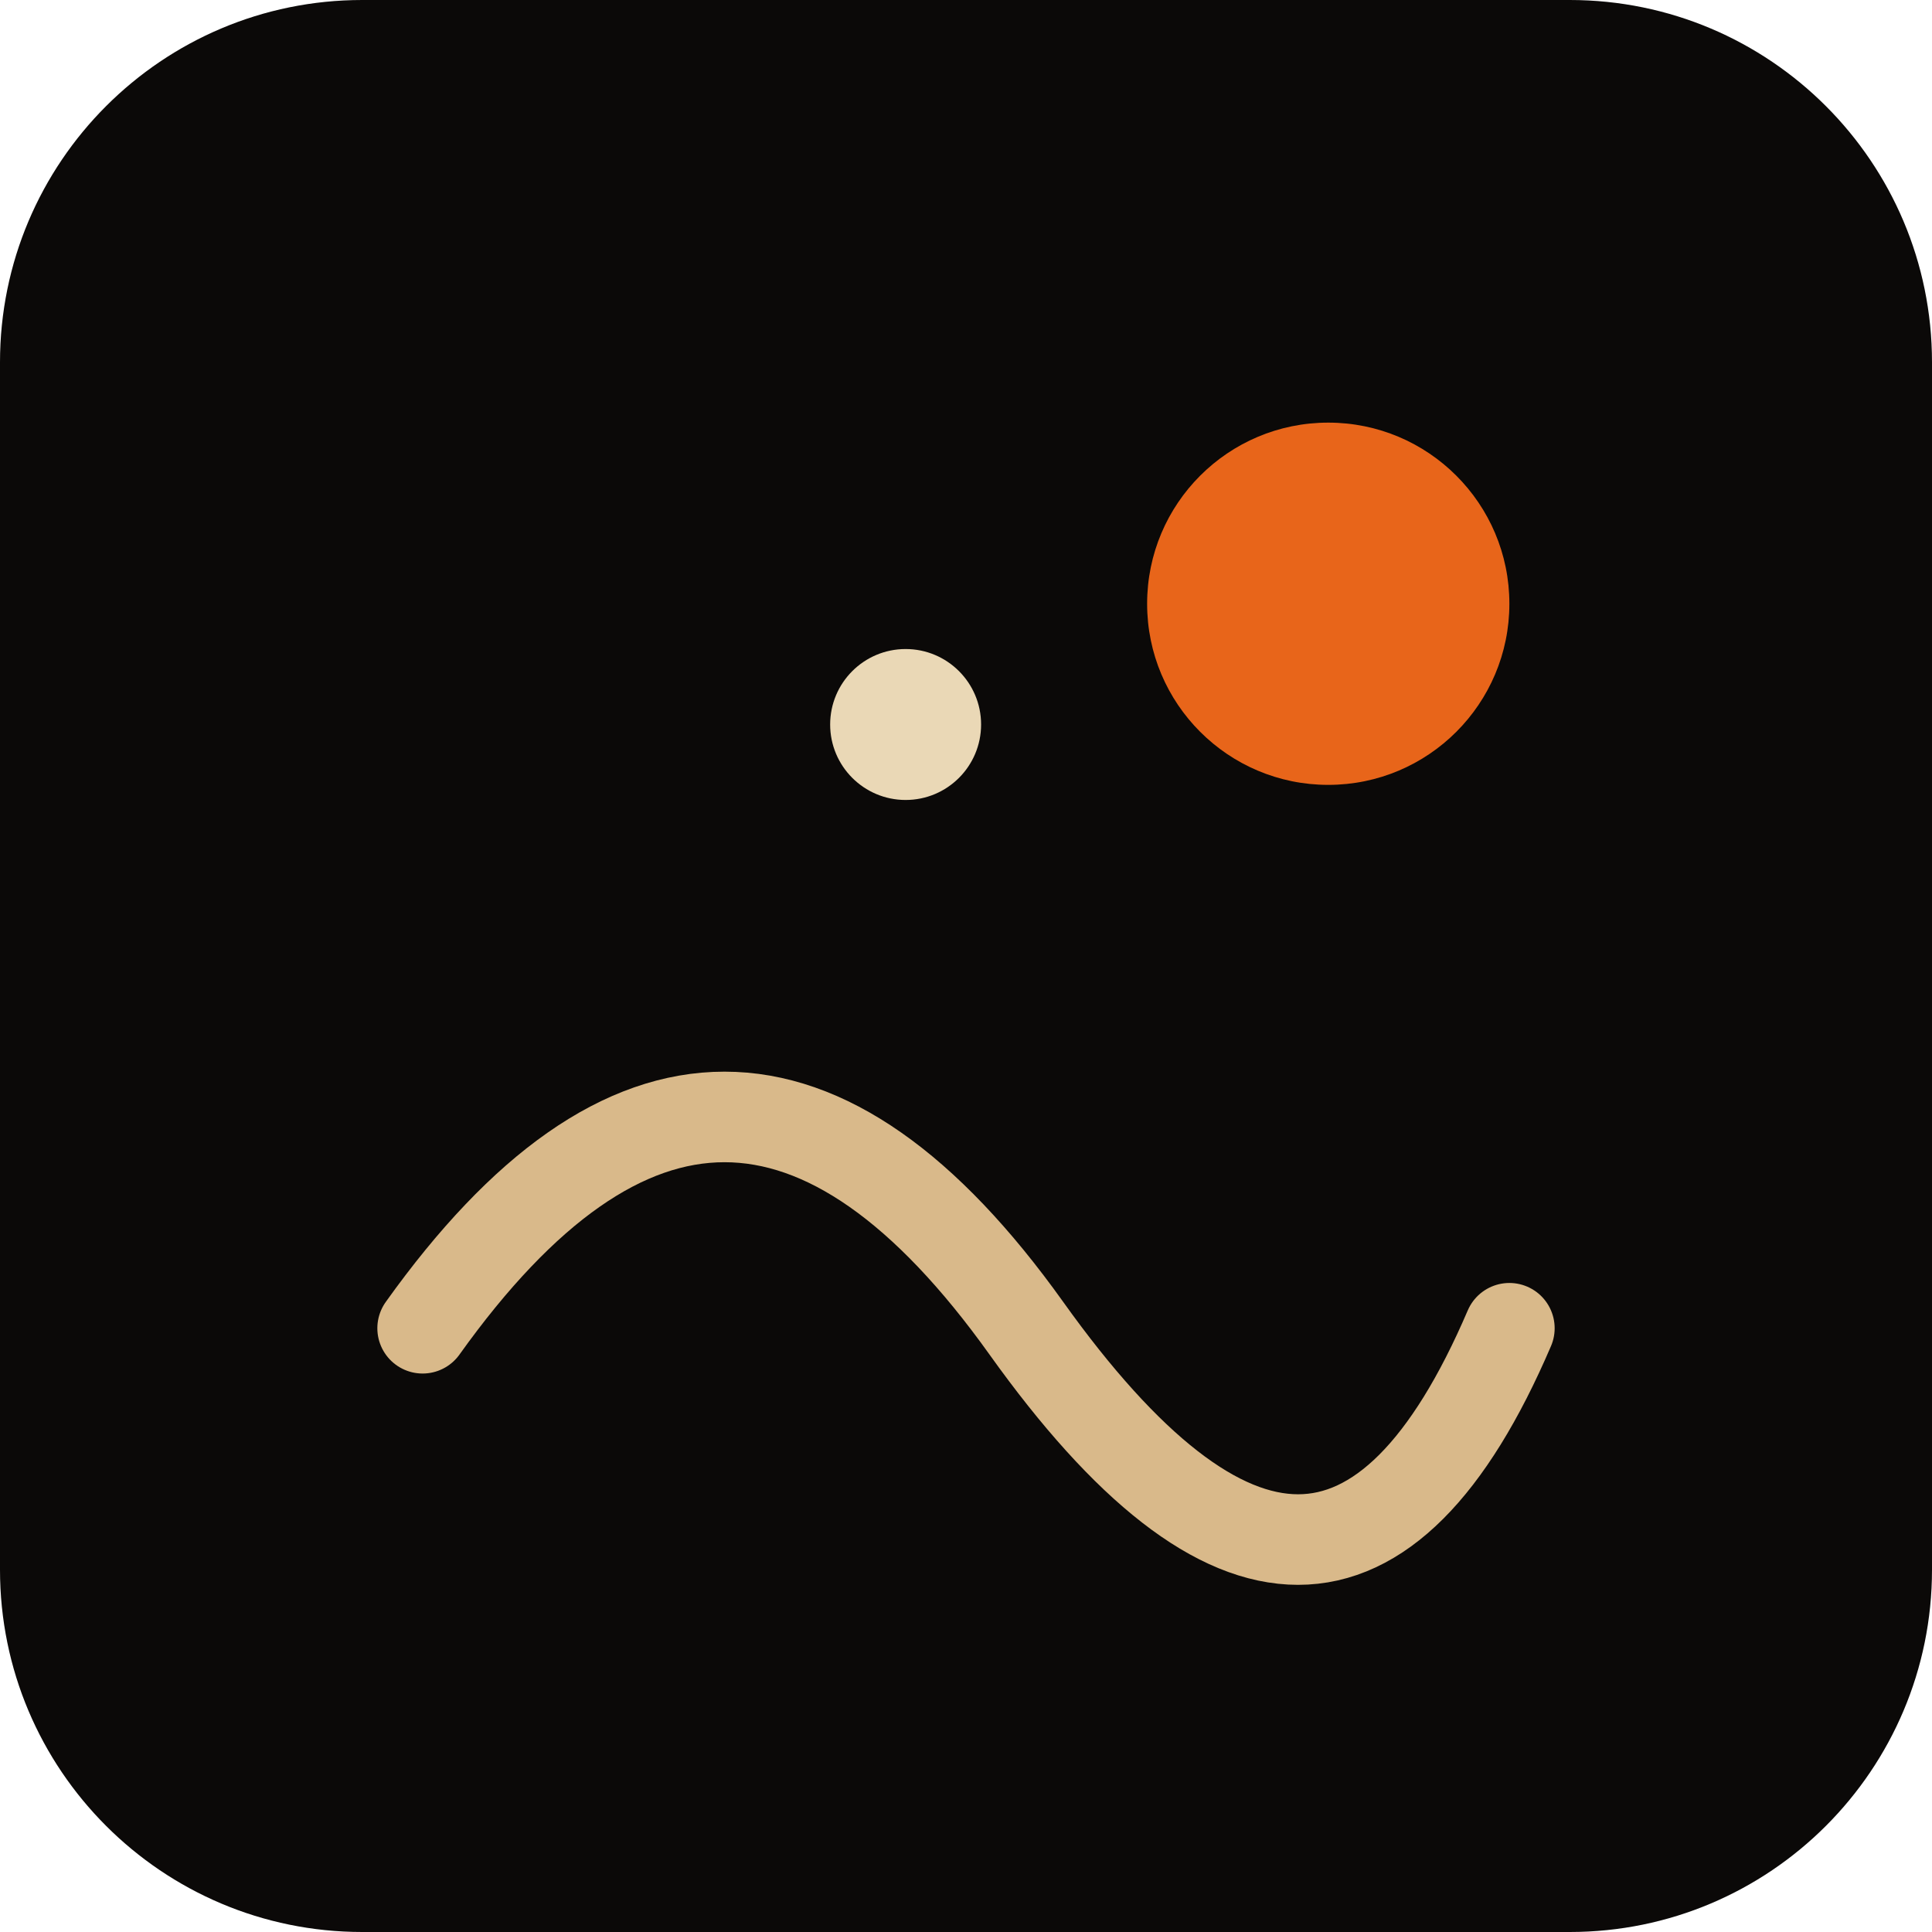
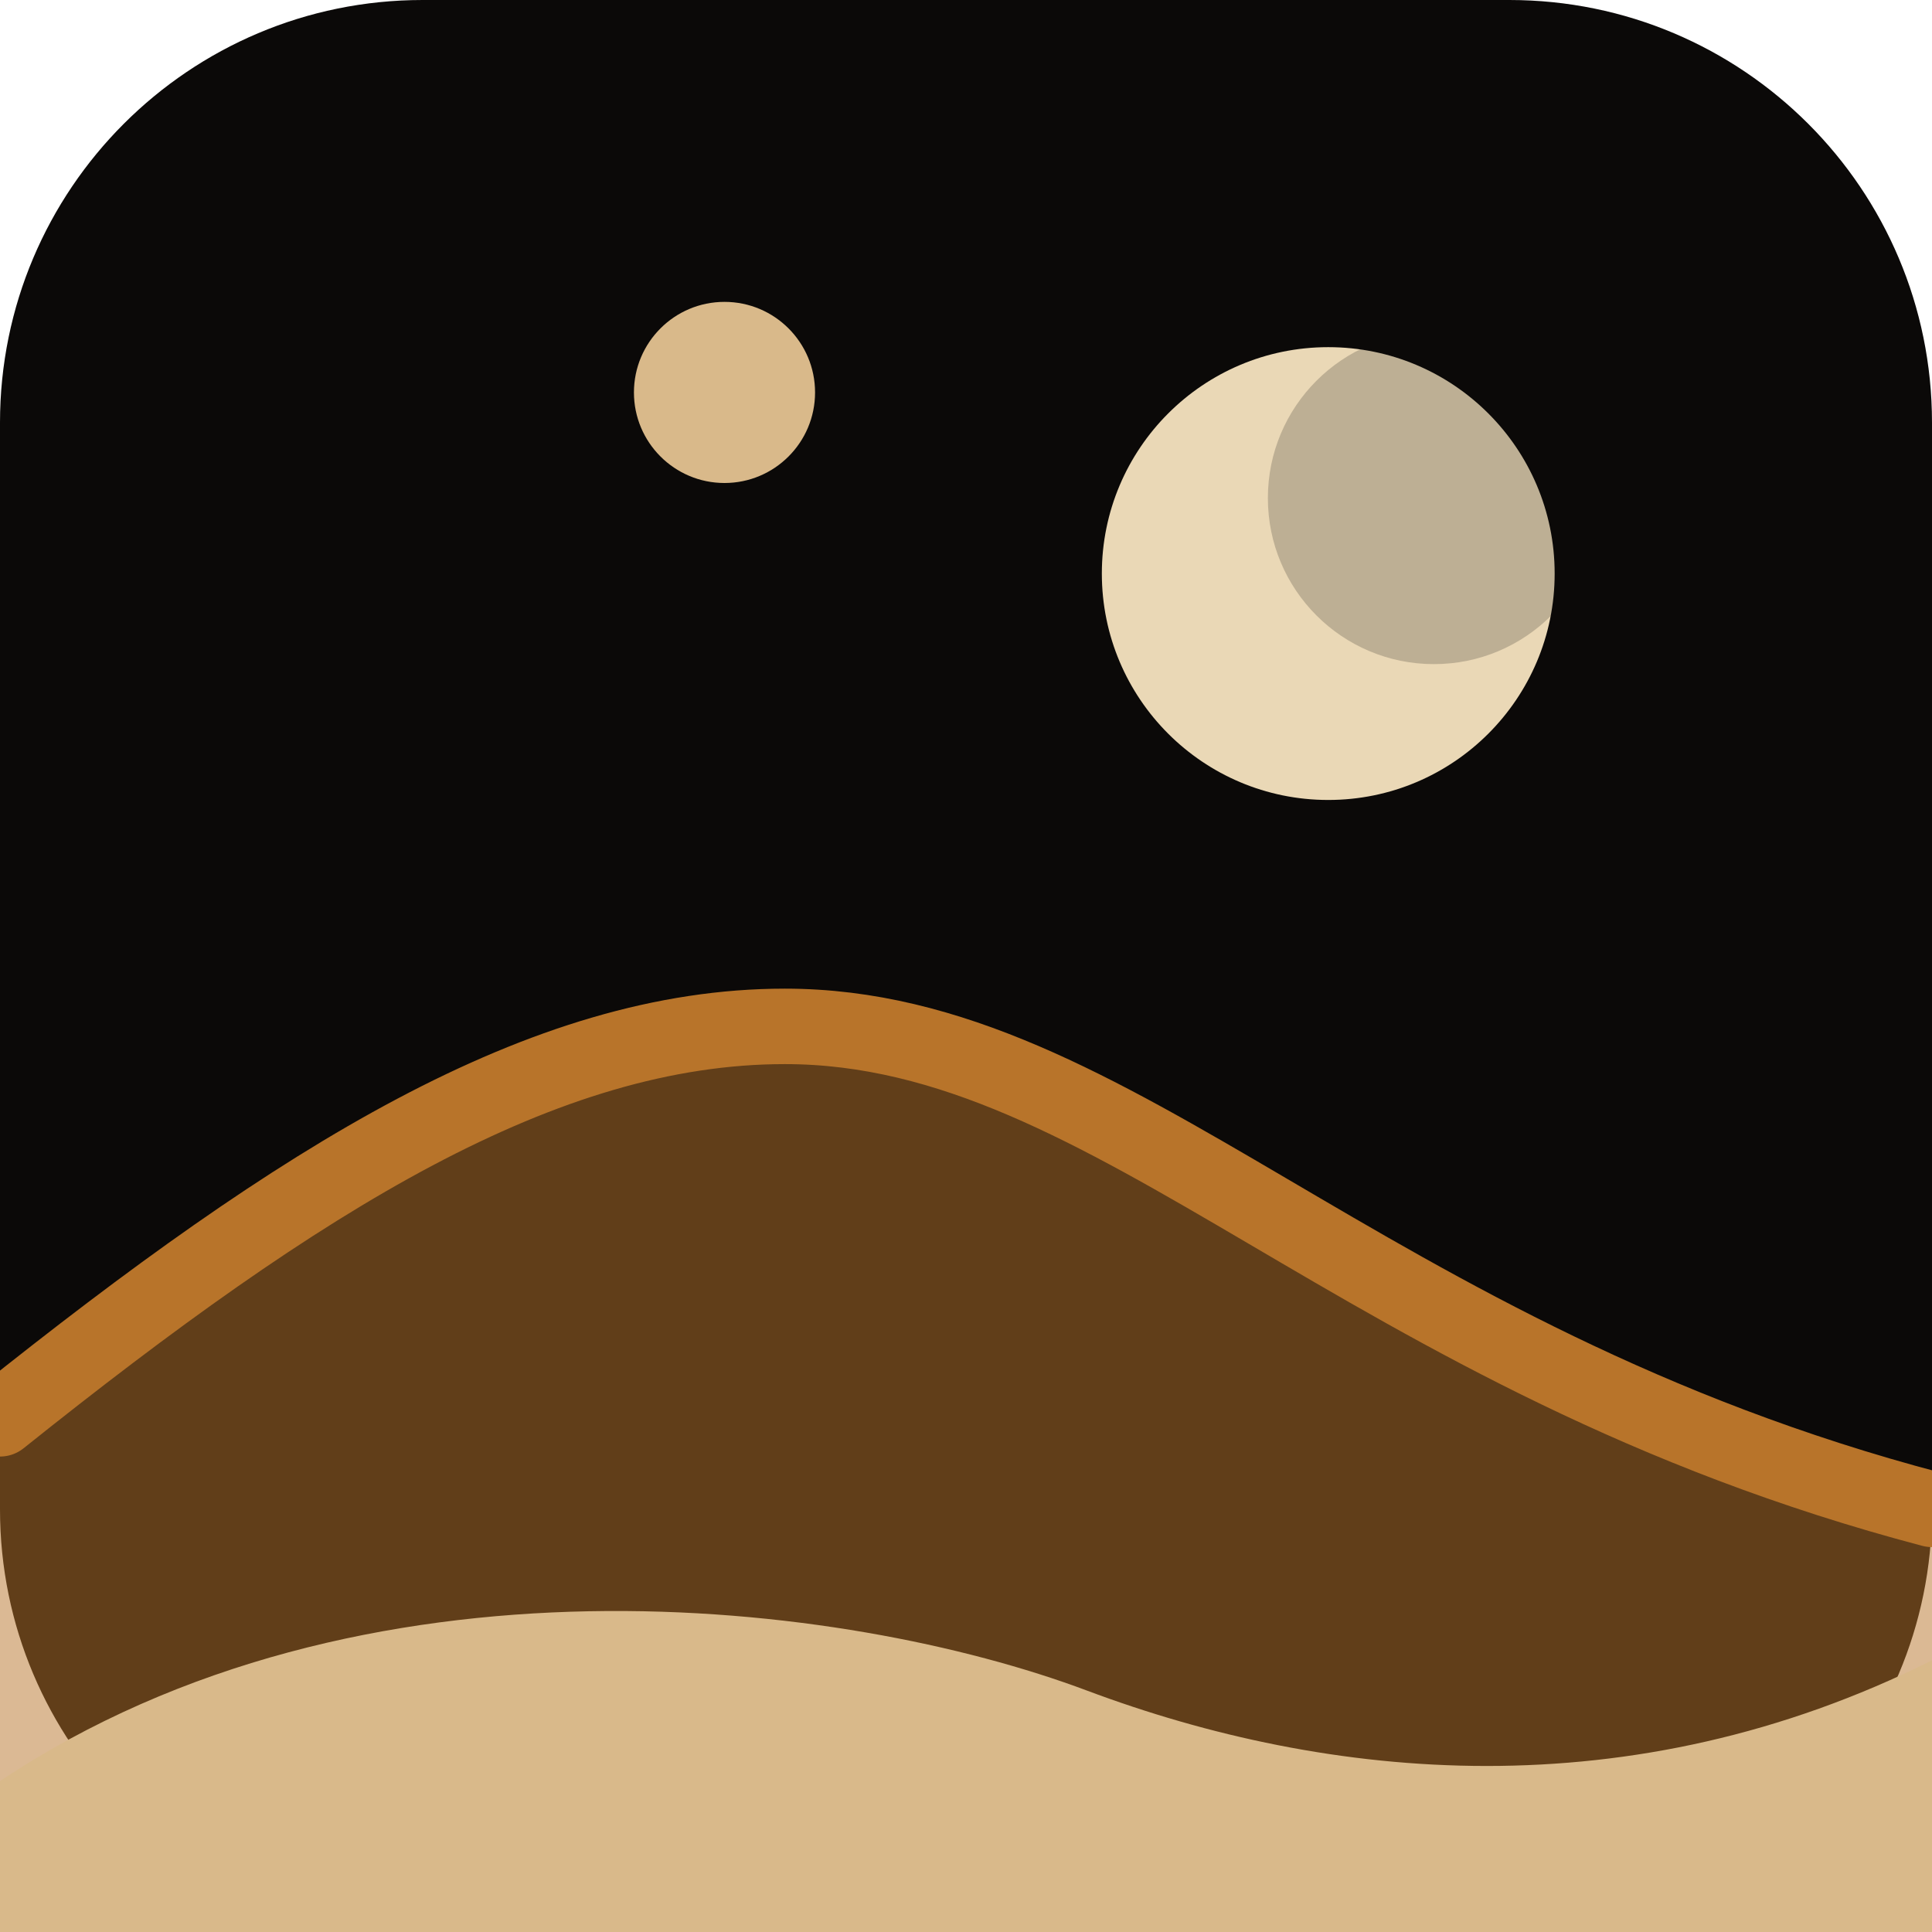
<svg xmlns="http://www.w3.org/2000/svg" viewBox="0 0 64 64">
-   <rect width="64" height="64" rx="12" fill="#0b0908" />
-   <path d="M14 44 q10 -14 20 0 t16 0" fill="none" stroke="#d9b98a" stroke-width="3" stroke-linecap="round" />
-   <circle cx="44" cy="20" r="6" fill="#e8651a" />
-   <circle cx="30" cy="24" r="2.5" fill="#ead8b6" />
+   <rect width="64" height="64" rx="14" fill="#0b0908" />
+   <circle cx="44" cy="19" r="7.5" fill="#ead8b6" />
+   <circle cx="47.5" cy="16.5" r="5.5" fill="#0b0908" opacity=".2" />
+   <circle cx="24" cy="13" r="3" fill="#d9b98a" />
+   <path d="M0 47 C 10 39, 18 34, 26 34 C 37 34, 45 45, 64 50 V64 H0 Z" fill="#b8742a" opacity=".5" />
+   <path d="M0 47 C 10 39, 18 34, 26 34 C 37 34, 45 45, 64 50" fill="none" stroke="#b8742a" stroke-width="2.5" stroke-linecap="round" />
+   <path d="M0 59 C 12 51, 28 53, 36 56 S 54 60, 64 55 V64 H0 Z" fill="#d9b98a" />
</svg>
